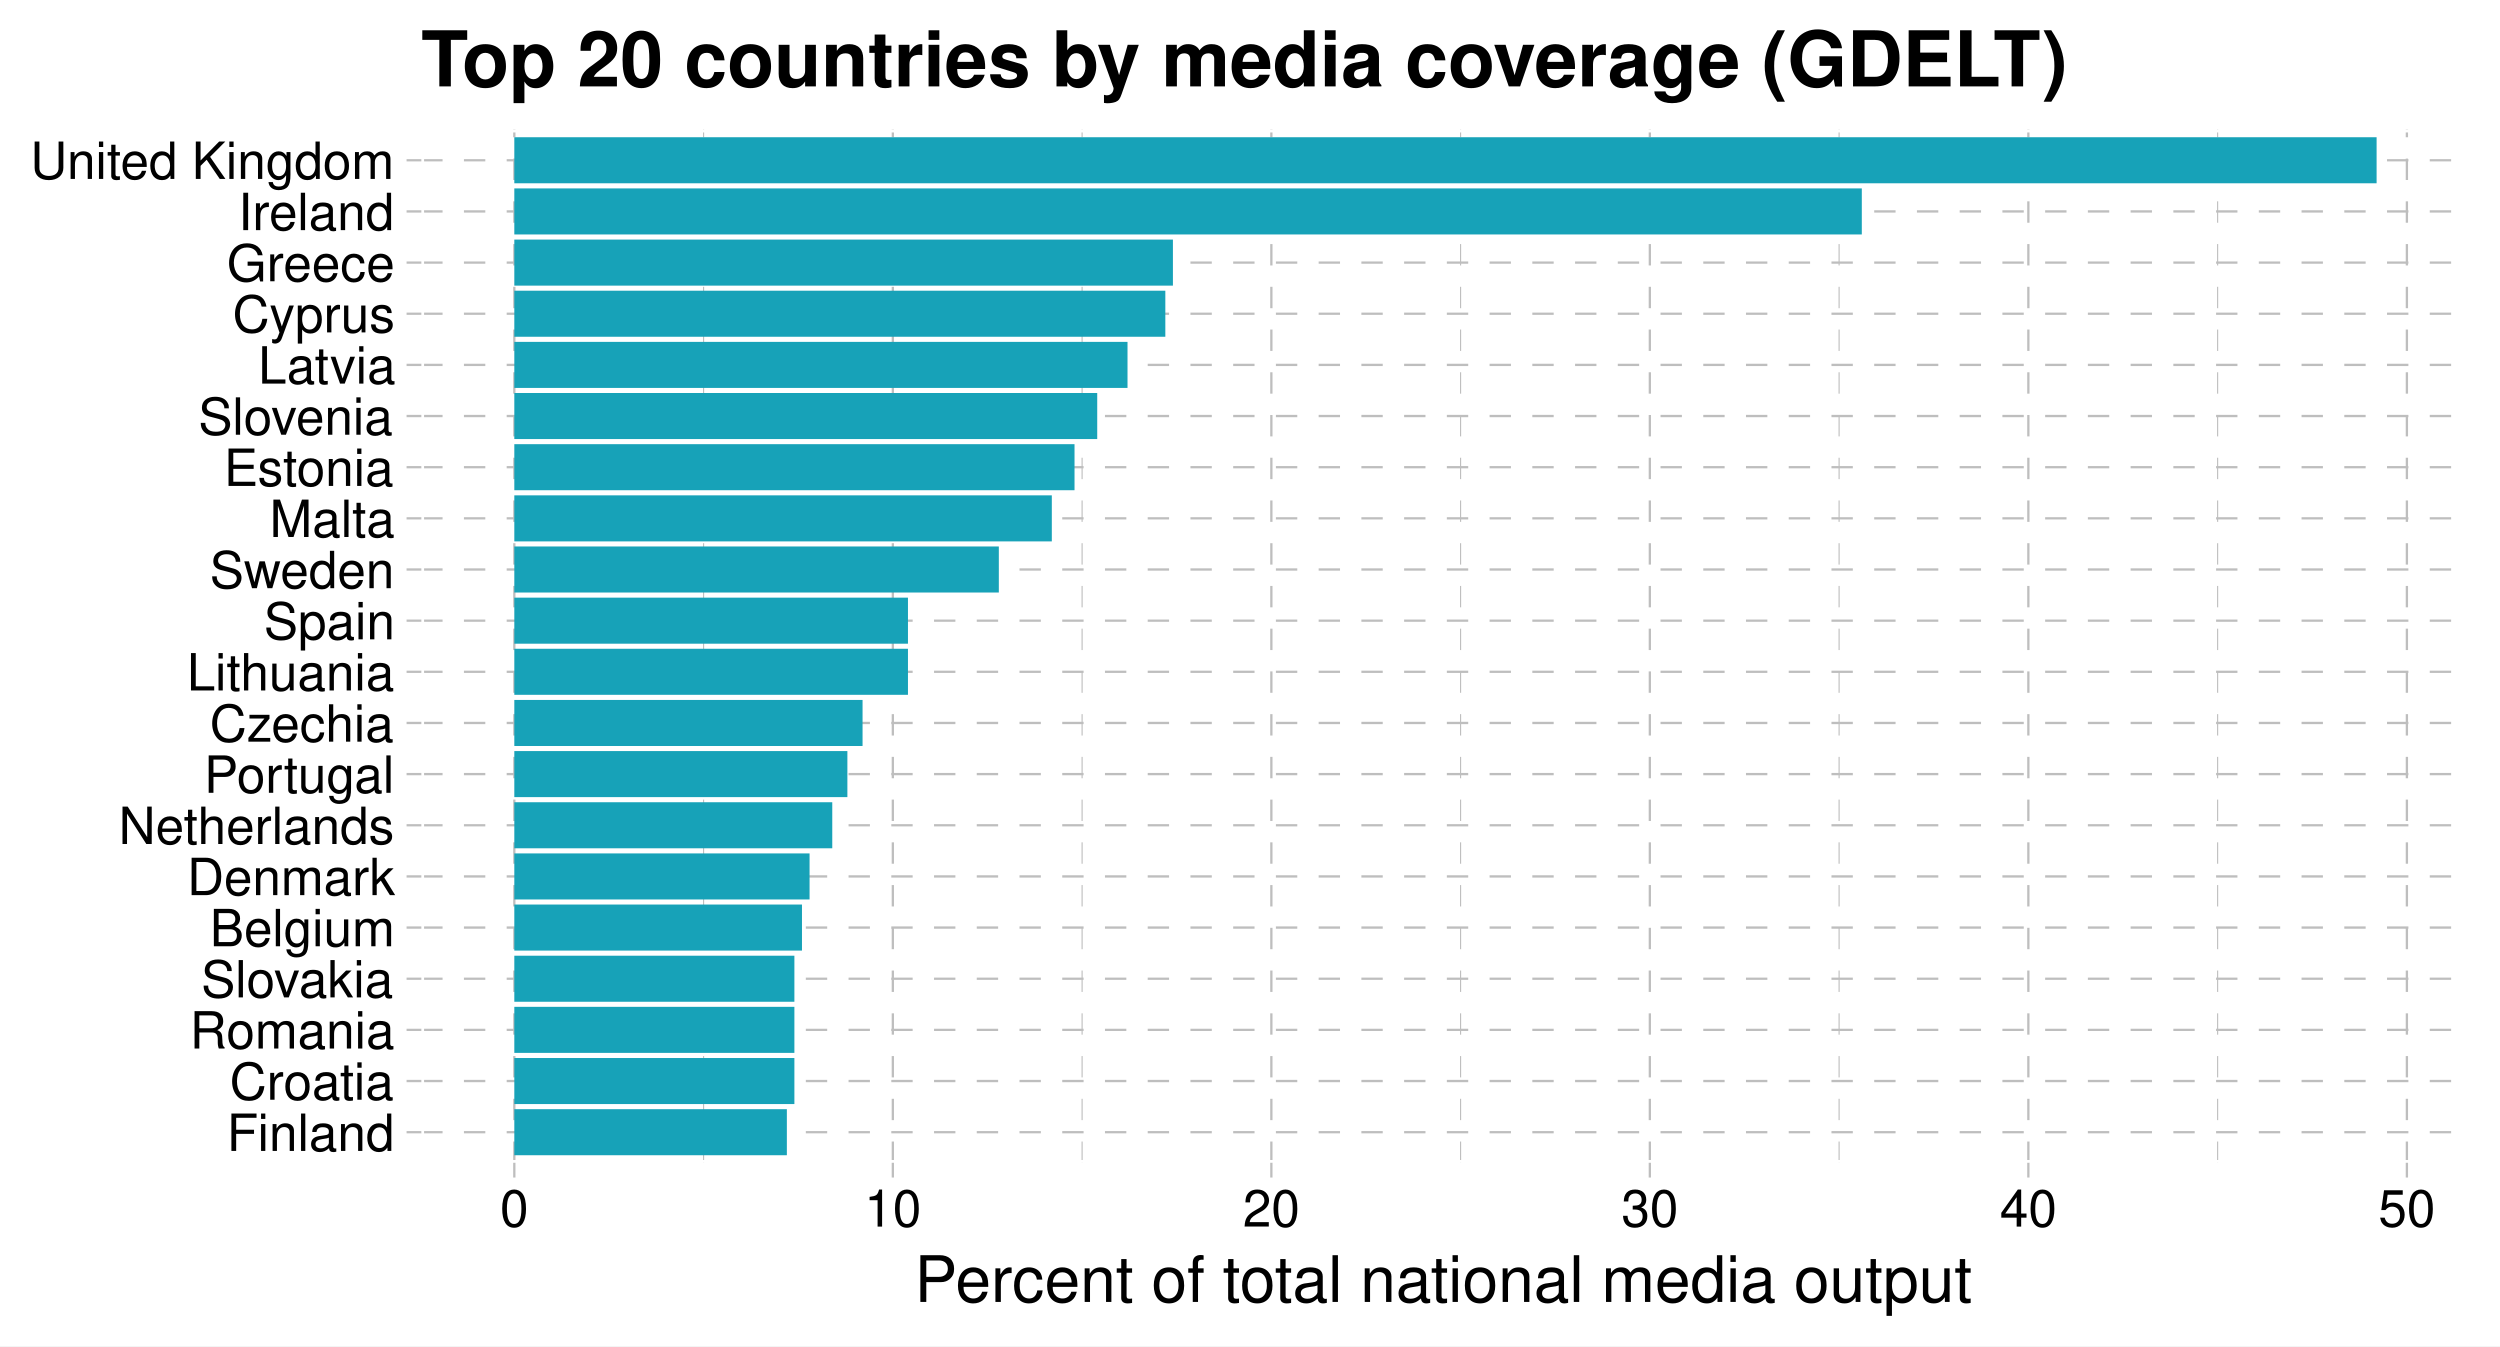
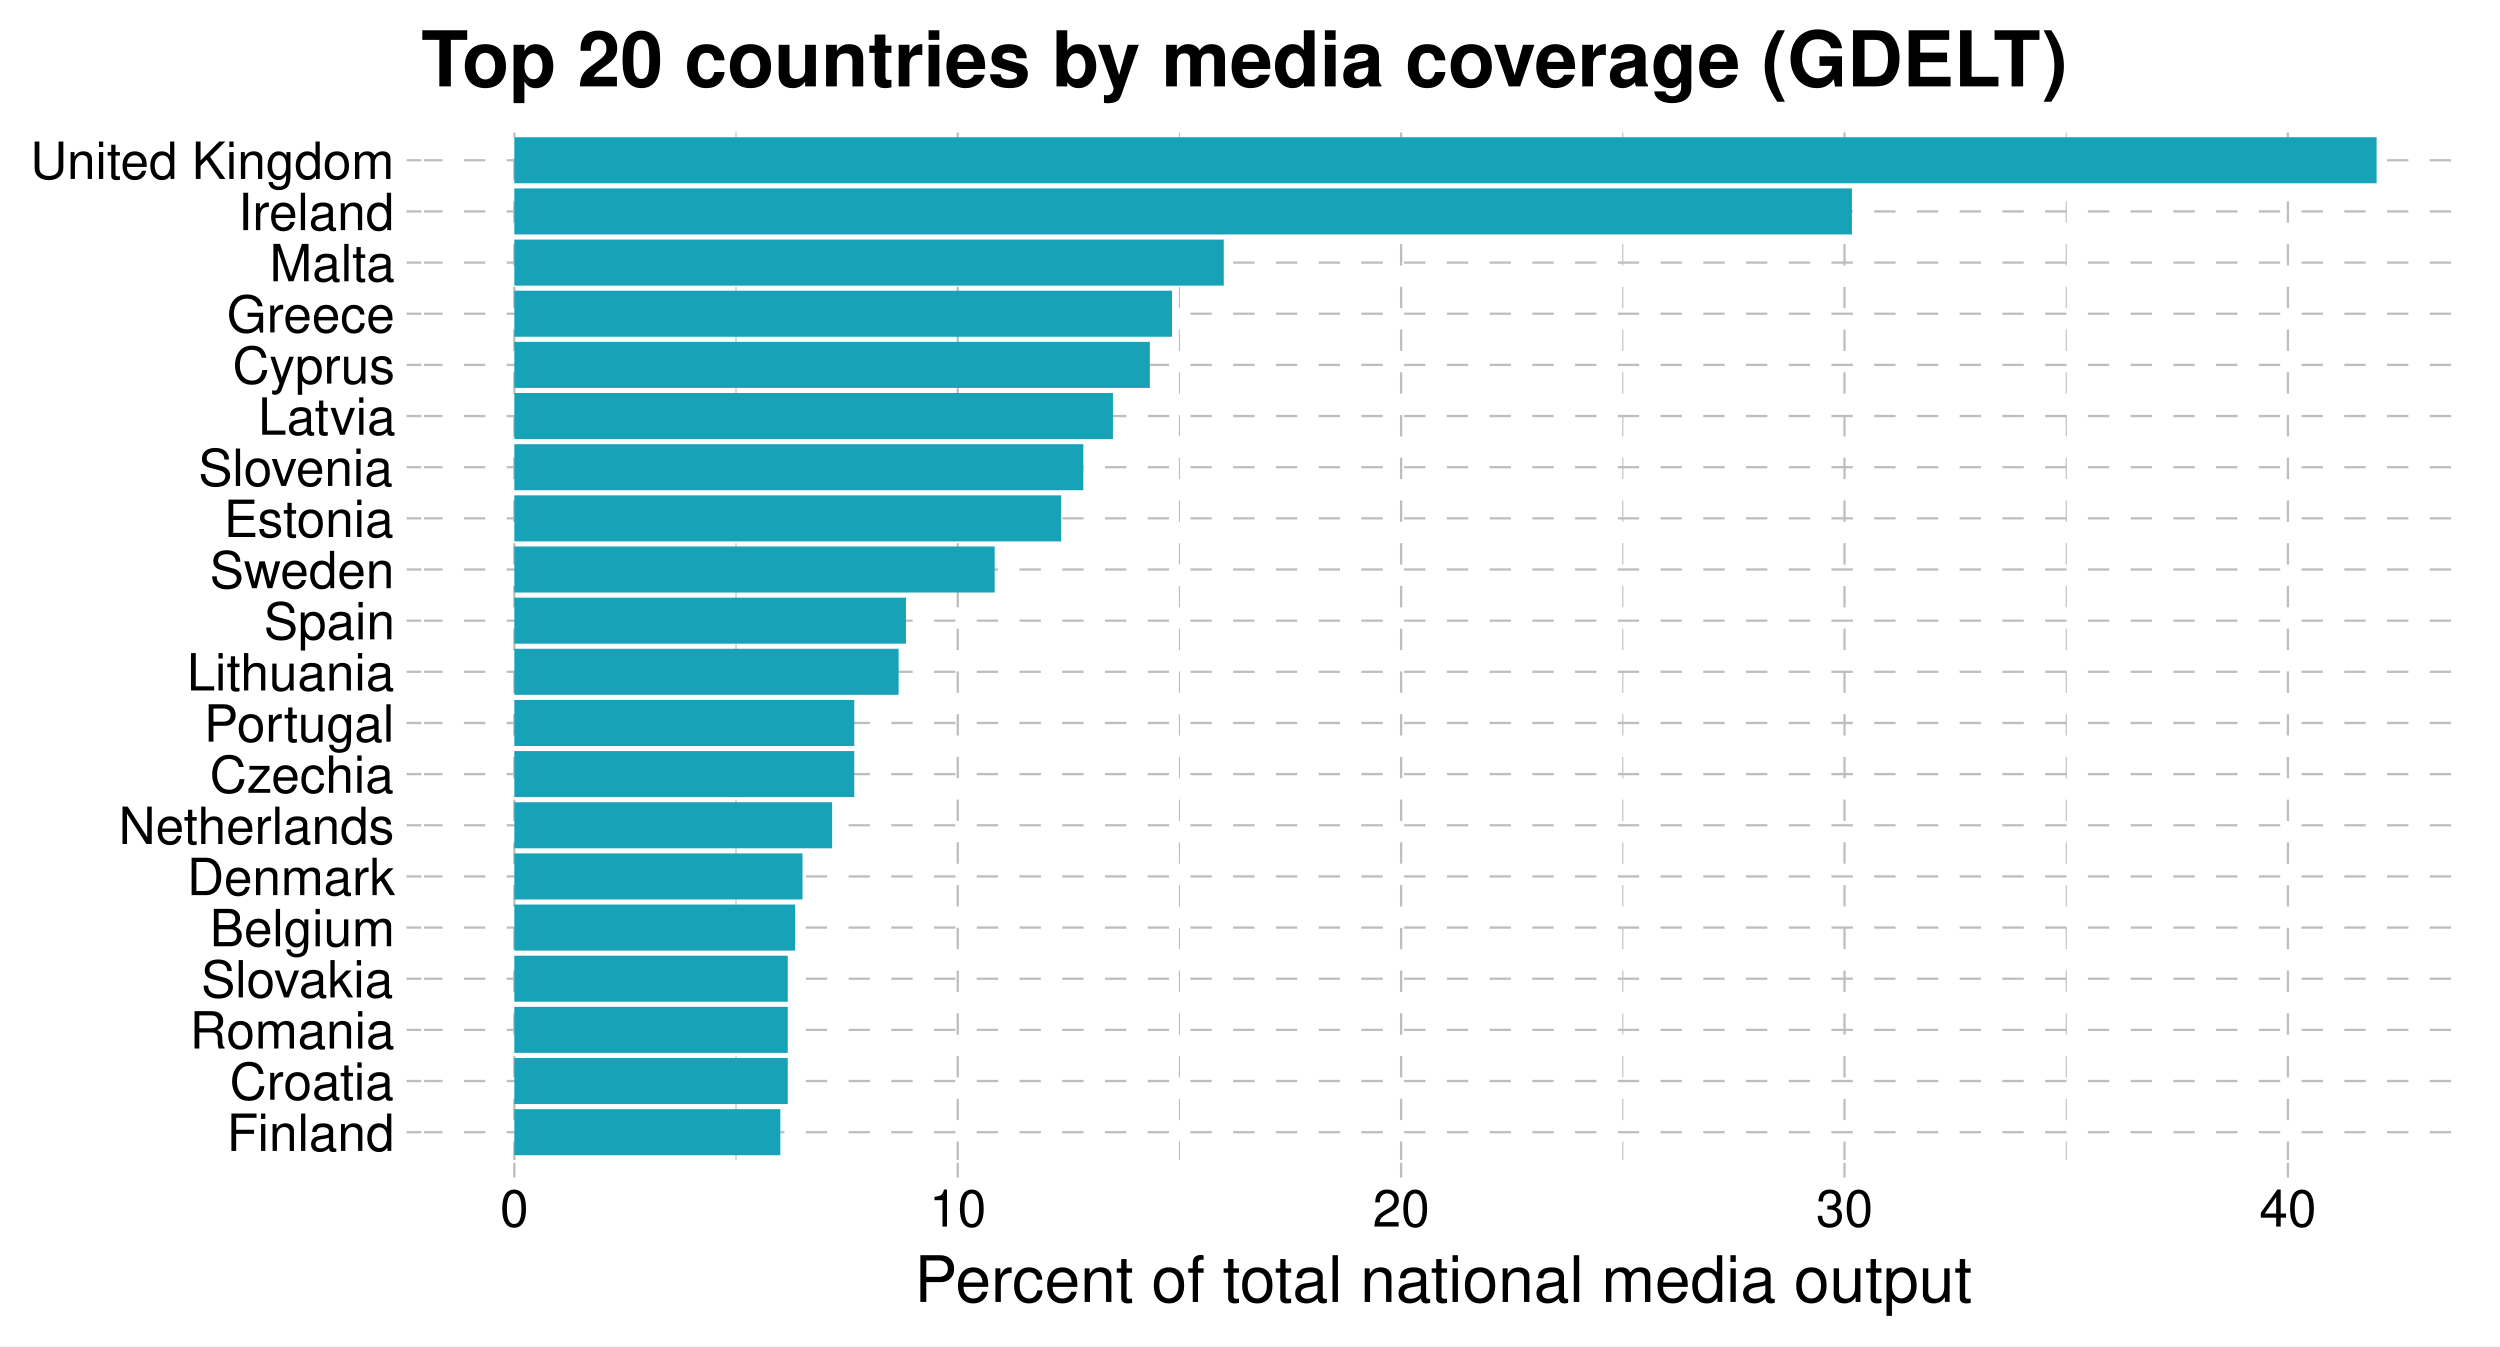
<svg xmlns="http://www.w3.org/2000/svg" viewBox="0 0 468.00 252.00">
  <defs>
    <style type="text/css">
    line, polyline, polygon, path, rect, circle {
      fill: none;
      stroke: #000000;
      stroke-linecap: round;
      stroke-linejoin: round;
      stroke-miterlimit: 10.00;
    }
  </style>
  </defs>
  <rect width="100%" height="100%" style="stroke: none; fill: #FFFFFF;" />
  <rect x="0.00" y="0.00" width="468.00" height="252.00" style="stroke-width: 1.07; stroke: none; fill: #FFFFFF;" />
  <defs>
    <clipPath id="cpNzguODV8NDYyLjMzfDIxNy42OXwyNC4yNg==">
      <rect x="78.85" y="24.26" width="383.48" height="193.43" />
    </clipPath>
  </defs>
  <rect x="78.85" y="24.26" width="383.48" height="193.43" style="stroke-width: 1.07; stroke: #FFFFFF;" clip-path="url(#cpNzguODV8NDYyLjMzfDIxNy42OXwyNC4yNg==)" />
-   <polyline points="131.71,217.69 131.71,24.26 " style="stroke-width: 0.21; stroke: #BEBEBE; stroke-dasharray: 4.00,4.00; stroke-linecap: butt;" clip-path="url(#cpNzguODV8NDYyLjMzfDIxNy42OXwyNC4yNg==)" />
-   <polyline points="202.57,217.69 202.57,24.26 " style="stroke-width: 0.21; stroke: #BEBEBE; stroke-dasharray: 4.00,4.00; stroke-linecap: butt;" clip-path="url(#cpNzguODV8NDYyLjMzfDIxNy42OXwyNC4yNg==)" />
-   <polyline points="273.42,217.69 273.42,24.26 " style="stroke-width: 0.21; stroke: #BEBEBE; stroke-dasharray: 4.00,4.00; stroke-linecap: butt;" clip-path="url(#cpNzguODV8NDYyLjMzfDIxNy42OXwyNC4yNg==)" />
-   <polyline points="344.28,217.69 344.28,24.26 " style="stroke-width: 0.21; stroke: #BEBEBE; stroke-dasharray: 4.00,4.00; stroke-linecap: butt;" clip-path="url(#cpNzguODV8NDYyLjMzfDIxNy42OXwyNC4yNg==)" />
-   <polyline points="415.14,217.69 415.14,24.26 " style="stroke-width: 0.21; stroke: #BEBEBE; stroke-dasharray: 4.00,4.00; stroke-linecap: butt;" clip-path="url(#cpNzguODV8NDYyLjMzfDIxNy42OXwyNC4yNg==)" />
+   <polyline points="137.78,217.69 137.78,24.26 " style="stroke-width: 0.21; stroke: #BEBEBE; stroke-dasharray: 4.00,4.00; stroke-linecap: butt;" clip-path="url(#cpNzguODV8NDYyLjMzfDIxNy42OXwyNC4yNg==)" />
+   <polyline points="220.79,217.69 220.79,24.26 " style="stroke-width: 0.21; stroke: #BEBEBE; stroke-dasharray: 4.00,4.00; stroke-linecap: butt;" clip-path="url(#cpNzguODV8NDYyLjMzfDIxNy42OXwyNC4yNg==)" />
+   <polyline points="303.79,217.69 303.79,24.26 " style="stroke-width: 0.21; stroke: #BEBEBE; stroke-dasharray: 4.00,4.00; stroke-linecap: butt;" clip-path="url(#cpNzguODV8NDYyLjMzfDIxNy42OXwyNC4yNg==)" />
+   <polyline points="386.80,217.69 386.80,24.26 " style="stroke-width: 0.21; stroke: #BEBEBE; stroke-dasharray: 4.00,4.00; stroke-linecap: butt;" clip-path="url(#cpNzguODV8NDYyLjMzfDIxNy42OXwyNC4yNg==)" />
  <polyline points="78.85,211.95 462.33,211.95 " style="stroke-width: 0.43; stroke: #BEBEBE; stroke-dasharray: 4.00,4.00; stroke-linecap: butt;" clip-path="url(#cpNzguODV8NDYyLjMzfDIxNy42OXwyNC4yNg==)" />
  <polyline points="78.85,202.37 462.33,202.37 " style="stroke-width: 0.43; stroke: #BEBEBE; stroke-dasharray: 4.00,4.00; stroke-linecap: butt;" clip-path="url(#cpNzguODV8NDYyLjMzfDIxNy42OXwyNC4yNg==)" />
  <polyline points="78.85,192.79 462.33,192.79 " style="stroke-width: 0.43; stroke: #BEBEBE; stroke-dasharray: 4.00,4.00; stroke-linecap: butt;" clip-path="url(#cpNzguODV8NDYyLjMzfDIxNy42OXwyNC4yNg==)" />
  <polyline points="78.85,183.22 462.33,183.22 " style="stroke-width: 0.43; stroke: #BEBEBE; stroke-dasharray: 4.00,4.00; stroke-linecap: butt;" clip-path="url(#cpNzguODV8NDYyLjMzfDIxNy42OXwyNC4yNg==)" />
  <polyline points="78.85,173.64 462.33,173.64 " style="stroke-width: 0.43; stroke: #BEBEBE; stroke-dasharray: 4.00,4.00; stroke-linecap: butt;" clip-path="url(#cpNzguODV8NDYyLjMzfDIxNy42OXwyNC4yNg==)" />
  <polyline points="78.85,164.07 462.33,164.07 " style="stroke-width: 0.43; stroke: #BEBEBE; stroke-dasharray: 4.00,4.00; stroke-linecap: butt;" clip-path="url(#cpNzguODV8NDYyLjMzfDIxNy42OXwyNC4yNg==)" />
  <polyline points="78.85,154.49 462.33,154.49 " style="stroke-width: 0.43; stroke: #BEBEBE; stroke-dasharray: 4.00,4.00; stroke-linecap: butt;" clip-path="url(#cpNzguODV8NDYyLjMzfDIxNy42OXwyNC4yNg==)" />
  <polyline points="78.85,144.91 462.33,144.91 " style="stroke-width: 0.43; stroke: #BEBEBE; stroke-dasharray: 4.00,4.00; stroke-linecap: butt;" clip-path="url(#cpNzguODV8NDYyLjMzfDIxNy42OXwyNC4yNg==)" />
  <polyline points="78.85,135.34 462.33,135.34 " style="stroke-width: 0.43; stroke: #BEBEBE; stroke-dasharray: 4.00,4.00; stroke-linecap: butt;" clip-path="url(#cpNzguODV8NDYyLjMzfDIxNy42OXwyNC4yNg==)" />
  <polyline points="78.85,125.76 462.33,125.76 " style="stroke-width: 0.43; stroke: #BEBEBE; stroke-dasharray: 4.00,4.00; stroke-linecap: butt;" clip-path="url(#cpNzguODV8NDYyLjMzfDIxNy42OXwyNC4yNg==)" />
  <polyline points="78.85,116.19 462.33,116.19 " style="stroke-width: 0.43; stroke: #BEBEBE; stroke-dasharray: 4.00,4.00; stroke-linecap: butt;" clip-path="url(#cpNzguODV8NDYyLjMzfDIxNy42OXwyNC4yNg==)" />
  <polyline points="78.85,106.61 462.33,106.61 " style="stroke-width: 0.43; stroke: #BEBEBE; stroke-dasharray: 4.00,4.00; stroke-linecap: butt;" clip-path="url(#cpNzguODV8NDYyLjMzfDIxNy42OXwyNC4yNg==)" />
  <polyline points="78.85,97.03 462.33,97.03 " style="stroke-width: 0.43; stroke: #BEBEBE; stroke-dasharray: 4.00,4.00; stroke-linecap: butt;" clip-path="url(#cpNzguODV8NDYyLjMzfDIxNy42OXwyNC4yNg==)" />
  <polyline points="78.85,87.46 462.33,87.46 " style="stroke-width: 0.43; stroke: #BEBEBE; stroke-dasharray: 4.00,4.00; stroke-linecap: butt;" clip-path="url(#cpNzguODV8NDYyLjMzfDIxNy42OXwyNC4yNg==)" />
  <polyline points="78.85,77.88 462.33,77.88 " style="stroke-width: 0.43; stroke: #BEBEBE; stroke-dasharray: 4.00,4.00; stroke-linecap: butt;" clip-path="url(#cpNzguODV8NDYyLjMzfDIxNy42OXwyNC4yNg==)" />
  <polyline points="78.85,68.31 462.33,68.31 " style="stroke-width: 0.43; stroke: #BEBEBE; stroke-dasharray: 4.00,4.00; stroke-linecap: butt;" clip-path="url(#cpNzguODV8NDYyLjMzfDIxNy42OXwyNC4yNg==)" />
  <polyline points="78.85,58.73 462.33,58.73 " style="stroke-width: 0.43; stroke: #BEBEBE; stroke-dasharray: 4.00,4.00; stroke-linecap: butt;" clip-path="url(#cpNzguODV8NDYyLjMzfDIxNy42OXwyNC4yNg==)" />
  <polyline points="78.85,49.16 462.33,49.16 " style="stroke-width: 0.43; stroke: #BEBEBE; stroke-dasharray: 4.00,4.00; stroke-linecap: butt;" clip-path="url(#cpNzguODV8NDYyLjMzfDIxNy42OXwyNC4yNg==)" />
  <polyline points="78.85,39.58 462.33,39.58 " style="stroke-width: 0.43; stroke: #BEBEBE; stroke-dasharray: 4.00,4.00; stroke-linecap: butt;" clip-path="url(#cpNzguODV8NDYyLjMzfDIxNy42OXwyNC4yNg==)" />
  <polyline points="78.85,30.00 462.33,30.00 " style="stroke-width: 0.43; stroke: #BEBEBE; stroke-dasharray: 4.00,4.00; stroke-linecap: butt;" clip-path="url(#cpNzguODV8NDYyLjMzfDIxNy42OXwyNC4yNg==)" />
  <polyline points="96.28,217.69 96.28,24.26 " style="stroke-width: 0.43; stroke: #BEBEBE; stroke-dasharray: 4.00,4.00; stroke-linecap: butt;" clip-path="url(#cpNzguODV8NDYyLjMzfDIxNy42OXwyNC4yNg==)" />
-   <polyline points="167.14,217.69 167.14,24.26 " style="stroke-width: 0.43; stroke: #BEBEBE; stroke-dasharray: 4.00,4.00; stroke-linecap: butt;" clip-path="url(#cpNzguODV8NDYyLjMzfDIxNy42OXwyNC4yNg==)" />
-   <polyline points="238.00,217.69 238.00,24.26 " style="stroke-width: 0.43; stroke: #BEBEBE; stroke-dasharray: 4.00,4.00; stroke-linecap: butt;" clip-path="url(#cpNzguODV8NDYyLjMzfDIxNy42OXwyNC4yNg==)" />
-   <polyline points="308.85,217.69 308.85,24.26 " style="stroke-width: 0.43; stroke: #BEBEBE; stroke-dasharray: 4.00,4.00; stroke-linecap: butt;" clip-path="url(#cpNzguODV8NDYyLjMzfDIxNy42OXwyNC4yNg==)" />
-   <polyline points="379.71,217.69 379.71,24.26 " style="stroke-width: 0.43; stroke: #BEBEBE; stroke-dasharray: 4.00,4.00; stroke-linecap: butt;" clip-path="url(#cpNzguODV8NDYyLjMzfDIxNy42OXwyNC4yNg==)" />
-   <polyline points="450.57,217.69 450.57,24.26 " style="stroke-width: 0.43; stroke: #BEBEBE; stroke-dasharray: 4.00,4.00; stroke-linecap: butt;" clip-path="url(#cpNzguODV8NDYyLjMzfDIxNy42OXwyNC4yNg==)" />
-   <rect x="96.28" y="207.64" width="51.02" height="8.62" style="stroke-width: 1.07; stroke: none; stroke-linecap: butt; fill: #17A2B8;" clip-path="url(#cpNzguODV8NDYyLjMzfDIxNy42OXwyNC4yNg==)" />
-   <rect x="96.28" y="198.06" width="52.43" height="8.62" style="stroke-width: 1.07; stroke: none; stroke-linecap: butt; fill: #17A2B8;" clip-path="url(#cpNzguODV8NDYyLjMzfDIxNy42OXwyNC4yNg==)" />
-   <rect x="96.28" y="188.48" width="52.43" height="8.62" style="stroke-width: 1.07; stroke: none; stroke-linecap: butt; fill: #17A2B8;" clip-path="url(#cpNzguODV8NDYyLjMzfDIxNy42OXwyNC4yNg==)" />
-   <rect x="96.28" y="178.91" width="52.43" height="8.62" style="stroke-width: 1.07; stroke: none; stroke-linecap: butt; fill: #17A2B8;" clip-path="url(#cpNzguODV8NDYyLjMzfDIxNy42OXwyNC4yNg==)" />
-   <rect x="96.28" y="169.33" width="53.85" height="8.62" style="stroke-width: 1.07; stroke: none; stroke-linecap: butt; fill: #17A2B8;" clip-path="url(#cpNzguODV8NDYyLjMzfDIxNy42OXwyNC4yNg==)" />
-   <rect x="96.28" y="159.76" width="55.27" height="8.62" style="stroke-width: 1.07; stroke: none; stroke-linecap: butt; fill: #17A2B8;" clip-path="url(#cpNzguODV8NDYyLjMzfDIxNy42OXwyNC4yNg==)" />
-   <rect x="96.28" y="150.18" width="59.52" height="8.62" style="stroke-width: 1.07; stroke: none; stroke-linecap: butt; fill: #17A2B8;" clip-path="url(#cpNzguODV8NDYyLjMzfDIxNy42OXwyNC4yNg==)" />
-   <rect x="96.28" y="140.60" width="62.35" height="8.62" style="stroke-width: 1.07; stroke: none; stroke-linecap: butt; fill: #17A2B8;" clip-path="url(#cpNzguODV8NDYyLjMzfDIxNy42OXwyNC4yNg==)" />
-   <rect x="96.28" y="131.03" width="65.19" height="8.62" style="stroke-width: 1.07; stroke: none; stroke-linecap: butt; fill: #17A2B8;" clip-path="url(#cpNzguODV8NDYyLjMzfDIxNy42OXwyNC4yNg==)" />
-   <rect x="96.28" y="121.45" width="73.69" height="8.62" style="stroke-width: 1.07; stroke: none; stroke-linecap: butt; fill: #17A2B8;" clip-path="url(#cpNzguODV8NDYyLjMzfDIxNy42OXwyNC4yNg==)" />
-   <rect x="96.28" y="111.88" width="73.69" height="8.62" style="stroke-width: 1.07; stroke: none; stroke-linecap: butt; fill: #17A2B8;" clip-path="url(#cpNzguODV8NDYyLjMzfDIxNy42OXwyNC4yNg==)" />
-   <rect x="96.28" y="102.30" width="90.70" height="8.62" style="stroke-width: 1.07; stroke: none; stroke-linecap: butt; fill: #17A2B8;" clip-path="url(#cpNzguODV8NDYyLjMzfDIxNy42OXwyNC4yNg==)" />
-   <rect x="96.28" y="92.73" width="100.62" height="8.62" style="stroke-width: 1.07; stroke: none; stroke-linecap: butt; fill: #17A2B8;" clip-path="url(#cpNzguODV8NDYyLjMzfDIxNy42OXwyNC4yNg==)" />
-   <rect x="96.28" y="83.15" width="104.87" height="8.62" style="stroke-width: 1.07; stroke: none; stroke-linecap: butt; fill: #17A2B8;" clip-path="url(#cpNzguODV8NDYyLjMzfDIxNy42OXwyNC4yNg==)" />
-   <rect x="96.28" y="73.57" width="109.12" height="8.62" style="stroke-width: 1.07; stroke: none; stroke-linecap: butt; fill: #17A2B8;" clip-path="url(#cpNzguODV8NDYyLjMzfDIxNy42OXwyNC4yNg==)" />
-   <rect x="96.28" y="64.00" width="114.79" height="8.62" style="stroke-width: 1.07; stroke: none; stroke-linecap: butt; fill: #17A2B8;" clip-path="url(#cpNzguODV8NDYyLjMzfDIxNy42OXwyNC4yNg==)" />
-   <rect x="96.28" y="54.42" width="121.87" height="8.62" style="stroke-width: 1.07; stroke: none; stroke-linecap: butt; fill: #17A2B8;" clip-path="url(#cpNzguODV8NDYyLjMzfDIxNy42OXwyNC4yNg==)" />
-   <rect x="96.28" y="44.85" width="123.29" height="8.62" style="stroke-width: 1.07; stroke: none; stroke-linecap: butt; fill: #17A2B8;" clip-path="url(#cpNzguODV8NDYyLjMzfDIxNy42OXwyNC4yNg==)" />
-   <rect x="96.28" y="35.27" width="252.25" height="8.62" style="stroke-width: 1.07; stroke: none; stroke-linecap: butt; fill: #17A2B8;" clip-path="url(#cpNzguODV8NDYyLjMzfDIxNy42OXwyNC4yNg==)" />
+   <polyline points="179.29,217.69 179.29,24.26 " style="stroke-width: 0.43; stroke: #BEBEBE; stroke-dasharray: 4.00,4.00; stroke-linecap: butt;" clip-path="url(#cpNzguODV8NDYyLjMzfDIxNy42OXwyNC4yNg==)" />
+   <polyline points="262.29,217.69 262.29,24.26 " style="stroke-width: 0.43; stroke: #BEBEBE; stroke-dasharray: 4.00,4.00; stroke-linecap: butt;" clip-path="url(#cpNzguODV8NDYyLjMzfDIxNy42OXwyNC4yNg==)" />
+   <polyline points="345.29,217.69 345.29,24.26 " style="stroke-width: 0.43; stroke: #BEBEBE; stroke-dasharray: 4.00,4.00; stroke-linecap: butt;" clip-path="url(#cpNzguODV8NDYyLjMzfDIxNy42OXwyNC4yNg==)" />
+   <polyline points="428.30,217.69 428.30,24.26 " style="stroke-width: 0.43; stroke: #BEBEBE; stroke-dasharray: 4.00,4.00; stroke-linecap: butt;" clip-path="url(#cpNzguODV8NDYyLjMzfDIxNy42OXwyNC4yNg==)" />
+   <rect x="96.28" y="207.64" width="49.80" height="8.62" style="stroke-width: 1.07; stroke: none; stroke-linecap: butt; fill: #17A2B8;" clip-path="url(#cpNzguODV8NDYyLjMzfDIxNy42OXwyNC4yNg==)" />
+   <rect x="96.28" y="198.06" width="51.19" height="8.62" style="stroke-width: 1.07; stroke: none; stroke-linecap: butt; fill: #17A2B8;" clip-path="url(#cpNzguODV8NDYyLjMzfDIxNy42OXwyNC4yNg==)" />
+   <rect x="96.28" y="188.48" width="51.19" height="8.62" style="stroke-width: 1.07; stroke: none; stroke-linecap: butt; fill: #17A2B8;" clip-path="url(#cpNzguODV8NDYyLjMzfDIxNy42OXwyNC4yNg==)" />
+   <rect x="96.28" y="178.91" width="51.19" height="8.62" style="stroke-width: 1.07; stroke: none; stroke-linecap: butt; fill: #17A2B8;" clip-path="url(#cpNzguODV8NDYyLjMzfDIxNy42OXwyNC4yNg==)" />
+   <rect x="96.28" y="169.33" width="52.57" height="8.62" style="stroke-width: 1.07; stroke: none; stroke-linecap: butt; fill: #17A2B8;" clip-path="url(#cpNzguODV8NDYyLjMzfDIxNy42OXwyNC4yNg==)" />
+   <rect x="96.28" y="159.76" width="53.95" height="8.62" style="stroke-width: 1.07; stroke: none; stroke-linecap: butt; fill: #17A2B8;" clip-path="url(#cpNzguODV8NDYyLjMzfDIxNy42OXwyNC4yNg==)" />
+   <rect x="96.28" y="150.18" width="59.49" height="8.62" style="stroke-width: 1.07; stroke: none; stroke-linecap: butt; fill: #17A2B8;" clip-path="url(#cpNzguODV8NDYyLjMzfDIxNy42OXwyNC4yNg==)" />
+   <rect x="96.28" y="140.60" width="63.64" height="8.62" style="stroke-width: 1.07; stroke: none; stroke-linecap: butt; fill: #17A2B8;" clip-path="url(#cpNzguODV8NDYyLjMzfDIxNy42OXwyNC4yNg==)" />
+   <rect x="96.28" y="131.03" width="63.64" height="8.62" style="stroke-width: 1.07; stroke: none; stroke-linecap: butt; fill: #17A2B8;" clip-path="url(#cpNzguODV8NDYyLjMzfDIxNy42OXwyNC4yNg==)" />
+   <rect x="96.28" y="121.45" width="71.94" height="8.62" style="stroke-width: 1.07; stroke: none; stroke-linecap: butt; fill: #17A2B8;" clip-path="url(#cpNzguODV8NDYyLjMzfDIxNy42OXwyNC4yNg==)" />
+   <rect x="96.28" y="111.88" width="73.32" height="8.62" style="stroke-width: 1.07; stroke: none; stroke-linecap: butt; fill: #17A2B8;" clip-path="url(#cpNzguODV8NDYyLjMzfDIxNy42OXwyNC4yNg==)" />
+   <rect x="96.28" y="102.30" width="89.92" height="8.62" style="stroke-width: 1.07; stroke: none; stroke-linecap: butt; fill: #17A2B8;" clip-path="url(#cpNzguODV8NDYyLjMzfDIxNy42OXwyNC4yNg==)" />
+   <rect x="96.28" y="92.73" width="102.37" height="8.62" style="stroke-width: 1.07; stroke: none; stroke-linecap: butt; fill: #17A2B8;" clip-path="url(#cpNzguODV8NDYyLjMzfDIxNy42OXwyNC4yNg==)" />
+   <rect x="96.28" y="83.15" width="106.52" height="8.62" style="stroke-width: 1.07; stroke: none; stroke-linecap: butt; fill: #17A2B8;" clip-path="url(#cpNzguODV8NDYyLjMzfDIxNy42OXwyNC4yNg==)" />
+   <rect x="96.28" y="73.57" width="112.06" height="8.62" style="stroke-width: 1.07; stroke: none; stroke-linecap: butt; fill: #17A2B8;" clip-path="url(#cpNzguODV8NDYyLjMzfDIxNy42OXwyNC4yNg==)" />
+   <rect x="96.28" y="64.00" width="118.97" height="8.62" style="stroke-width: 1.07; stroke: none; stroke-linecap: butt; fill: #17A2B8;" clip-path="url(#cpNzguODV8NDYyLjMzfDIxNy42OXwyNC4yNg==)" />
+   <rect x="96.28" y="54.42" width="123.12" height="8.62" style="stroke-width: 1.07; stroke: none; stroke-linecap: butt; fill: #17A2B8;" clip-path="url(#cpNzguODV8NDYyLjMzfDIxNy42OXwyNC4yNg==)" />
+   <rect x="96.28" y="44.85" width="132.81" height="8.62" style="stroke-width: 1.07; stroke: none; stroke-linecap: butt; fill: #17A2B8;" clip-path="url(#cpNzguODV8NDYyLjMzfDIxNy42OXwyNC4yNg==)" />
+   <rect x="96.28" y="35.27" width="250.40" height="8.62" style="stroke-width: 1.07; stroke: none; stroke-linecap: butt; fill: #17A2B8;" clip-path="url(#cpNzguODV8NDYyLjMzfDIxNy42OXwyNC4yNg==)" />
  <rect x="96.28" y="25.69" width="348.62" height="8.62" style="stroke-width: 1.07; stroke: none; stroke-linecap: butt; fill: #17A2B8;" clip-path="url(#cpNzguODV8NDYyLjMzfDIxNy42OXwyNC4yNg==)" />
  <rect x="78.85" y="24.26" width="383.48" height="193.43" style="stroke-width: 1.07; stroke: #FFFFFF;" clip-path="url(#cpNzguODV8NDYyLjMzfDIxNy42OXwyNC4yNg==)" />
  <defs>
    <clipPath id="cpMC4wMHw0NjguMDB8MjUyLjAwfDAuMDA=">
      <rect x="0.00" y="0.00" width="468.00" height="252.00" />
    </clipPath>
  </defs>
  <g clip-path="url(#cpMC4wMHw0NjguMDB8MjUyLjAwfDAuMDA=)">
    <text x="42.46" y="215.45" style="font-size: 9.60px; font-family: Nimbus Sans L;" textLength="31.46px" lengthAdjust="spacingAndGlyphs">Finland</text>
  </g>
  <g clip-path="url(#cpMC4wMHw0NjguMDB8MjUyLjAwfDAuMDA=)">
    <text x="43.00" y="205.87" style="font-size: 9.60px; font-family: Nimbus Sans L;" textLength="30.92px" lengthAdjust="spacingAndGlyphs">Croatia</text>
  </g>
  <g clip-path="url(#cpMC4wMHw0NjguMDB8MjUyLjAwfDAuMDA=)">
    <text x="35.53" y="196.29" style="font-size: 9.60px; font-family: Nimbus Sans L;" textLength="38.38px" lengthAdjust="spacingAndGlyphs">Romania</text>
  </g>
  <g clip-path="url(#cpMC4wMHw0NjguMDB8MjUyLjAwfDAuMDA=)">
    <text x="37.66" y="186.72" style="font-size: 9.60px; font-family: Nimbus Sans L;" textLength="36.25px" lengthAdjust="spacingAndGlyphs">Slovakia</text>
  </g>
  <g clip-path="url(#cpMC4wMHw0NjguMDB8MjUyLjAwfDAuMDA=)">
    <text x="39.27" y="177.14" style="font-size: 9.60px; font-family: Nimbus Sans L;" textLength="34.65px" lengthAdjust="spacingAndGlyphs">Belgium</text>
  </g>
  <g clip-path="url(#cpMC4wMHw0NjguMDB8MjUyLjAwfDAuMDA=)">
    <text x="35.01" y="167.57" style="font-size: 9.60px; font-family: Nimbus Sans L;" textLength="38.91px" lengthAdjust="spacingAndGlyphs">Denmark</text>
  </g>
  <g clip-path="url(#cpMC4wMHw0NjguMDB8MjUyLjAwfDAuMDA=)">
    <text x="22.20" y="157.99" style="font-size: 9.60px; font-family: Nimbus Sans L;" textLength="51.72px" lengthAdjust="spacingAndGlyphs">Netherlands</text>
  </g>
  <g clip-path="url(#cpMC4wMHw0NjguMDB8MjUyLjAwfDAuMDA=)">
-     <text x="38.19" y="148.41" style="font-size: 9.60px; font-family: Nimbus Sans L;" textLength="35.73px" lengthAdjust="spacingAndGlyphs">Portugal</text>
+     <text x="39.27" y="148.41" style="font-size: 9.60px; font-family: Nimbus Sans L;" textLength="34.65px" lengthAdjust="spacingAndGlyphs">Czechia</text>
  </g>
  <g clip-path="url(#cpMC4wMHw0NjguMDB8MjUyLjAwfDAuMDA=)">
-     <text x="39.27" y="138.84" style="font-size: 9.60px; font-family: Nimbus Sans L;" textLength="34.65px" lengthAdjust="spacingAndGlyphs">Czechia</text>
+     <text x="38.19" y="138.84" style="font-size: 9.60px; font-family: Nimbus Sans L;" textLength="35.73px" lengthAdjust="spacingAndGlyphs">Portugal</text>
  </g>
  <g clip-path="url(#cpMC4wMHw0NjguMDB8MjUyLjAwfDAuMDA=)">
    <text x="34.99" y="129.26" style="font-size: 9.60px; font-family: Nimbus Sans L;" textLength="38.93px" lengthAdjust="spacingAndGlyphs">Lithuania</text>
  </g>
  <g clip-path="url(#cpMC4wMHw0NjguMDB8MjUyLjAwfDAuMDA=)">
    <text x="49.39" y="119.69" style="font-size: 9.60px; font-family: Nimbus Sans L;" textLength="24.53px" lengthAdjust="spacingAndGlyphs">Spain</text>
  </g>
  <g clip-path="url(#cpMC4wMHw0NjguMDB8MjUyLjAwfDAuMDA=)">
    <text x="39.26" y="110.11" style="font-size: 9.60px; font-family: Nimbus Sans L;" textLength="34.66px" lengthAdjust="spacingAndGlyphs">Sweden</text>
  </g>
  <g clip-path="url(#cpMC4wMHw0NjguMDB8MjUyLjAwfDAuMDA=)">
-     <text x="50.46" y="100.53" style="font-size: 9.60px; font-family: Nimbus Sans L;" textLength="23.46px" lengthAdjust="spacingAndGlyphs">Malta</text>
+     <text x="41.92" y="100.53" style="font-size: 9.60px; font-family: Nimbus Sans L;" textLength="32.00px" lengthAdjust="spacingAndGlyphs">Estonia</text>
  </g>
  <g clip-path="url(#cpMC4wMHw0NjguMDB8MjUyLjAwfDAuMDA=)">
-     <text x="41.92" y="90.96" style="font-size: 9.60px; font-family: Nimbus Sans L;" textLength="32.00px" lengthAdjust="spacingAndGlyphs">Estonia</text>
+     <text x="37.13" y="90.96" style="font-size: 9.60px; font-family: Nimbus Sans L;" textLength="36.79px" lengthAdjust="spacingAndGlyphs">Slovenia</text>
  </g>
  <g clip-path="url(#cpMC4wMHw0NjguMDB8MjUyLjAwfDAuMDA=)">
-     <text x="37.13" y="81.38" style="font-size: 9.60px; font-family: Nimbus Sans L;" textLength="36.79px" lengthAdjust="spacingAndGlyphs">Slovenia</text>
+     <text x="48.32" y="81.38" style="font-size: 9.60px; font-family: Nimbus Sans L;" textLength="25.60px" lengthAdjust="spacingAndGlyphs">Latvia</text>
  </g>
  <g clip-path="url(#cpMC4wMHw0NjguMDB8MjUyLjAwfDAuMDA=)">
-     <text x="48.32" y="71.81" style="font-size: 9.60px; font-family: Nimbus Sans L;" textLength="25.60px" lengthAdjust="spacingAndGlyphs">Latvia</text>
+     <text x="43.54" y="71.81" style="font-size: 9.60px; font-family: Nimbus Sans L;" textLength="30.38px" lengthAdjust="spacingAndGlyphs">Cyprus</text>
  </g>
  <g clip-path="url(#cpMC4wMHw0NjguMDB8MjUyLjAwfDAuMDA=)">
-     <text x="43.54" y="62.23" style="font-size: 9.60px; font-family: Nimbus Sans L;" textLength="30.38px" lengthAdjust="spacingAndGlyphs">Cyprus</text>
+     <text x="42.46" y="62.23" style="font-size: 9.60px; font-family: Nimbus Sans L;" textLength="31.46px" lengthAdjust="spacingAndGlyphs">Greece</text>
  </g>
  <g clip-path="url(#cpMC4wMHw0NjguMDB8MjUyLjAwfDAuMDA=)">
-     <text x="42.46" y="52.66" style="font-size: 9.60px; font-family: Nimbus Sans L;" textLength="31.46px" lengthAdjust="spacingAndGlyphs">Greece</text>
+     <text x="50.46" y="52.66" style="font-size: 9.60px; font-family: Nimbus Sans L;" textLength="23.46px" lengthAdjust="spacingAndGlyphs">Malta</text>
  </g>
  <g clip-path="url(#cpMC4wMHw0NjguMDB8MjUyLjAwfDAuMDA=)">
    <text x="44.59" y="43.08" style="font-size: 9.60px; font-family: Nimbus Sans L;" textLength="29.33px" lengthAdjust="spacingAndGlyphs">Ireland</text>
  </g>
  <g clip-path="url(#cpMC4wMHw0NjguMDB8MjUyLjAwfDAuMDA=)">
    <text x="5.67" y="33.50" style="font-size: 9.60px; font-family: Nimbus Sans L;" textLength="68.25px" lengthAdjust="spacingAndGlyphs">United Kingdom</text>
  </g>
  <polyline points="76.11,211.95 78.85,211.95 " style="stroke-width: 0.43; stroke: #BEBEBE; stroke-linecap: butt;" clip-path="url(#cpMC4wMHw0NjguMDB8MjUyLjAwfDAuMDA=)" />
  <polyline points="76.11,202.37 78.85,202.37 " style="stroke-width: 0.43; stroke: #BEBEBE; stroke-linecap: butt;" clip-path="url(#cpMC4wMHw0NjguMDB8MjUyLjAwfDAuMDA=)" />
  <polyline points="76.11,192.79 78.85,192.79 " style="stroke-width: 0.43; stroke: #BEBEBE; stroke-linecap: butt;" clip-path="url(#cpMC4wMHw0NjguMDB8MjUyLjAwfDAuMDA=)" />
  <polyline points="76.11,183.22 78.85,183.22 " style="stroke-width: 0.43; stroke: #BEBEBE; stroke-linecap: butt;" clip-path="url(#cpMC4wMHw0NjguMDB8MjUyLjAwfDAuMDA=)" />
  <polyline points="76.11,173.64 78.85,173.64 " style="stroke-width: 0.43; stroke: #BEBEBE; stroke-linecap: butt;" clip-path="url(#cpMC4wMHw0NjguMDB8MjUyLjAwfDAuMDA=)" />
  <polyline points="76.11,164.07 78.85,164.07 " style="stroke-width: 0.43; stroke: #BEBEBE; stroke-linecap: butt;" clip-path="url(#cpMC4wMHw0NjguMDB8MjUyLjAwfDAuMDA=)" />
  <polyline points="76.11,154.49 78.85,154.49 " style="stroke-width: 0.43; stroke: #BEBEBE; stroke-linecap: butt;" clip-path="url(#cpMC4wMHw0NjguMDB8MjUyLjAwfDAuMDA=)" />
  <polyline points="76.11,144.91 78.85,144.91 " style="stroke-width: 0.43; stroke: #BEBEBE; stroke-linecap: butt;" clip-path="url(#cpMC4wMHw0NjguMDB8MjUyLjAwfDAuMDA=)" />
  <polyline points="76.11,135.34 78.85,135.34 " style="stroke-width: 0.43; stroke: #BEBEBE; stroke-linecap: butt;" clip-path="url(#cpMC4wMHw0NjguMDB8MjUyLjAwfDAuMDA=)" />
  <polyline points="76.11,125.76 78.85,125.76 " style="stroke-width: 0.43; stroke: #BEBEBE; stroke-linecap: butt;" clip-path="url(#cpMC4wMHw0NjguMDB8MjUyLjAwfDAuMDA=)" />
  <polyline points="76.11,116.19 78.85,116.19 " style="stroke-width: 0.43; stroke: #BEBEBE; stroke-linecap: butt;" clip-path="url(#cpMC4wMHw0NjguMDB8MjUyLjAwfDAuMDA=)" />
  <polyline points="76.11,106.61 78.85,106.61 " style="stroke-width: 0.43; stroke: #BEBEBE; stroke-linecap: butt;" clip-path="url(#cpMC4wMHw0NjguMDB8MjUyLjAwfDAuMDA=)" />
  <polyline points="76.11,97.03 78.85,97.03 " style="stroke-width: 0.43; stroke: #BEBEBE; stroke-linecap: butt;" clip-path="url(#cpMC4wMHw0NjguMDB8MjUyLjAwfDAuMDA=)" />
  <polyline points="76.11,87.46 78.85,87.46 " style="stroke-width: 0.43; stroke: #BEBEBE; stroke-linecap: butt;" clip-path="url(#cpMC4wMHw0NjguMDB8MjUyLjAwfDAuMDA=)" />
  <polyline points="76.11,77.88 78.85,77.88 " style="stroke-width: 0.43; stroke: #BEBEBE; stroke-linecap: butt;" clip-path="url(#cpMC4wMHw0NjguMDB8MjUyLjAwfDAuMDA=)" />
  <polyline points="76.11,68.31 78.85,68.31 " style="stroke-width: 0.43; stroke: #BEBEBE; stroke-linecap: butt;" clip-path="url(#cpMC4wMHw0NjguMDB8MjUyLjAwfDAuMDA=)" />
  <polyline points="76.11,58.73 78.85,58.73 " style="stroke-width: 0.43; stroke: #BEBEBE; stroke-linecap: butt;" clip-path="url(#cpMC4wMHw0NjguMDB8MjUyLjAwfDAuMDA=)" />
  <polyline points="76.11,49.16 78.85,49.16 " style="stroke-width: 0.43; stroke: #BEBEBE; stroke-linecap: butt;" clip-path="url(#cpMC4wMHw0NjguMDB8MjUyLjAwfDAuMDA=)" />
  <polyline points="76.11,39.58 78.85,39.58 " style="stroke-width: 0.43; stroke: #BEBEBE; stroke-linecap: butt;" clip-path="url(#cpMC4wMHw0NjguMDB8MjUyLjAwfDAuMDA=)" />
  <polyline points="76.11,30.00 78.85,30.00 " style="stroke-width: 0.43; stroke: #BEBEBE; stroke-linecap: butt;" clip-path="url(#cpMC4wMHw0NjguMDB8MjUyLjAwfDAuMDA=)" />
  <polyline points="96.28,220.43 96.28,217.69 " style="stroke-width: 0.43; stroke: #BEBEBE; stroke-linecap: butt;" clip-path="url(#cpMC4wMHw0NjguMDB8MjUyLjAwfDAuMDA=)" />
-   <polyline points="167.14,220.43 167.14,217.69 " style="stroke-width: 0.43; stroke: #BEBEBE; stroke-linecap: butt;" clip-path="url(#cpMC4wMHw0NjguMDB8MjUyLjAwfDAuMDA=)" />
-   <polyline points="238.00,220.43 238.00,217.69 " style="stroke-width: 0.43; stroke: #BEBEBE; stroke-linecap: butt;" clip-path="url(#cpMC4wMHw0NjguMDB8MjUyLjAwfDAuMDA=)" />
-   <polyline points="308.85,220.43 308.85,217.69 " style="stroke-width: 0.43; stroke: #BEBEBE; stroke-linecap: butt;" clip-path="url(#cpMC4wMHw0NjguMDB8MjUyLjAwfDAuMDA=)" />
-   <polyline points="379.71,220.43 379.71,217.69 " style="stroke-width: 0.43; stroke: #BEBEBE; stroke-linecap: butt;" clip-path="url(#cpMC4wMHw0NjguMDB8MjUyLjAwfDAuMDA=)" />
-   <polyline points="450.57,220.43 450.57,217.69 " style="stroke-width: 0.43; stroke: #BEBEBE; stroke-linecap: butt;" clip-path="url(#cpMC4wMHw0NjguMDB8MjUyLjAwfDAuMDA=)" />
+   <polyline points="179.29,220.43 179.29,217.69 " style="stroke-width: 0.43; stroke: #BEBEBE; stroke-linecap: butt;" clip-path="url(#cpMC4wMHw0NjguMDB8MjUyLjAwfDAuMDA=)" />
+   <polyline points="262.29,220.43 262.29,217.69 " style="stroke-width: 0.43; stroke: #BEBEBE; stroke-linecap: butt;" clip-path="url(#cpMC4wMHw0NjguMDB8MjUyLjAwfDAuMDA=)" />
+   <polyline points="345.29,220.43 345.29,217.69 " style="stroke-width: 0.43; stroke: #BEBEBE; stroke-linecap: butt;" clip-path="url(#cpMC4wMHw0NjguMDB8MjUyLjAwfDAuMDA=)" />
+   <polyline points="428.30,220.43 428.30,217.69 " style="stroke-width: 0.43; stroke: #BEBEBE; stroke-linecap: butt;" clip-path="url(#cpMC4wMHw0NjguMDB8MjUyLjAwfDAuMDA=)" />
  <g clip-path="url(#cpMC4wMHw0NjguMDB8MjUyLjAwfDAuMDA=)">
    <text x="93.61" y="229.62" style="font-size: 9.60px; font-family: Nimbus Sans L;" textLength="5.33px" lengthAdjust="spacingAndGlyphs">0</text>
  </g>
  <g clip-path="url(#cpMC4wMHw0NjguMDB8MjUyLjAwfDAuMDA=)">
-     <text x="161.80" y="229.62" style="font-size: 9.60px; font-family: Nimbus Sans L;" textLength="10.67px" lengthAdjust="spacingAndGlyphs">10</text>
+     <text x="173.95" y="229.62" style="font-size: 9.60px; font-family: Nimbus Sans L;" textLength="10.67px" lengthAdjust="spacingAndGlyphs">10</text>
  </g>
  <g clip-path="url(#cpMC4wMHw0NjguMDB8MjUyLjAwfDAuMDA=)">
-     <text x="232.66" y="229.62" style="font-size: 9.60px; font-family: Nimbus Sans L;" textLength="10.67px" lengthAdjust="spacingAndGlyphs">20</text>
+     <text x="256.96" y="229.62" style="font-size: 9.60px; font-family: Nimbus Sans L;" textLength="10.67px" lengthAdjust="spacingAndGlyphs">20</text>
  </g>
  <g clip-path="url(#cpMC4wMHw0NjguMDB8MjUyLjAwfDAuMDA=)">
-     <text x="303.52" y="229.62" style="font-size: 9.60px; font-family: Nimbus Sans L;" textLength="10.67px" lengthAdjust="spacingAndGlyphs">30</text>
+     <text x="339.96" y="229.62" style="font-size: 9.60px; font-family: Nimbus Sans L;" textLength="10.67px" lengthAdjust="spacingAndGlyphs">30</text>
  </g>
  <g clip-path="url(#cpMC4wMHw0NjguMDB8MjUyLjAwfDAuMDA=)">
-     <text x="374.38" y="229.62" style="font-size: 9.60px; font-family: Nimbus Sans L;" textLength="10.67px" lengthAdjust="spacingAndGlyphs">40</text>
-   </g>
-   <g clip-path="url(#cpMC4wMHw0NjguMDB8MjUyLjAwfDAuMDA=)">
-     <text x="445.23" y="229.62" style="font-size: 9.60px; font-family: Nimbus Sans L;" textLength="10.67px" lengthAdjust="spacingAndGlyphs">50</text>
+     <text x="422.96" y="229.62" style="font-size: 9.60px; font-family: Nimbus Sans L;" textLength="10.67px" lengthAdjust="spacingAndGlyphs">40</text>
  </g>
  <g clip-path="url(#cpMC4wMHw0NjguMDB8MjUyLjAwfDAuMDA=)">
    <text x="171.20" y="243.72" style="font-size: 12.00px; font-family: Nimbus Sans L;" textLength="198.78px" lengthAdjust="spacingAndGlyphs">Percent of total national media output</text>
  </g>
  <g clip-path="url(#cpMC4wMHw0NjguMDB8MjUyLjAwfDAuMDA=)">
    <text x="78.85" y="16.17" style="font-size: 14.40px; font-weight: bold; font-family: Nimbus Sans L;" textLength="311.42px" lengthAdjust="spacingAndGlyphs">Top 20 countries by media coverage (GDELT)</text>
  </g>
</svg>
